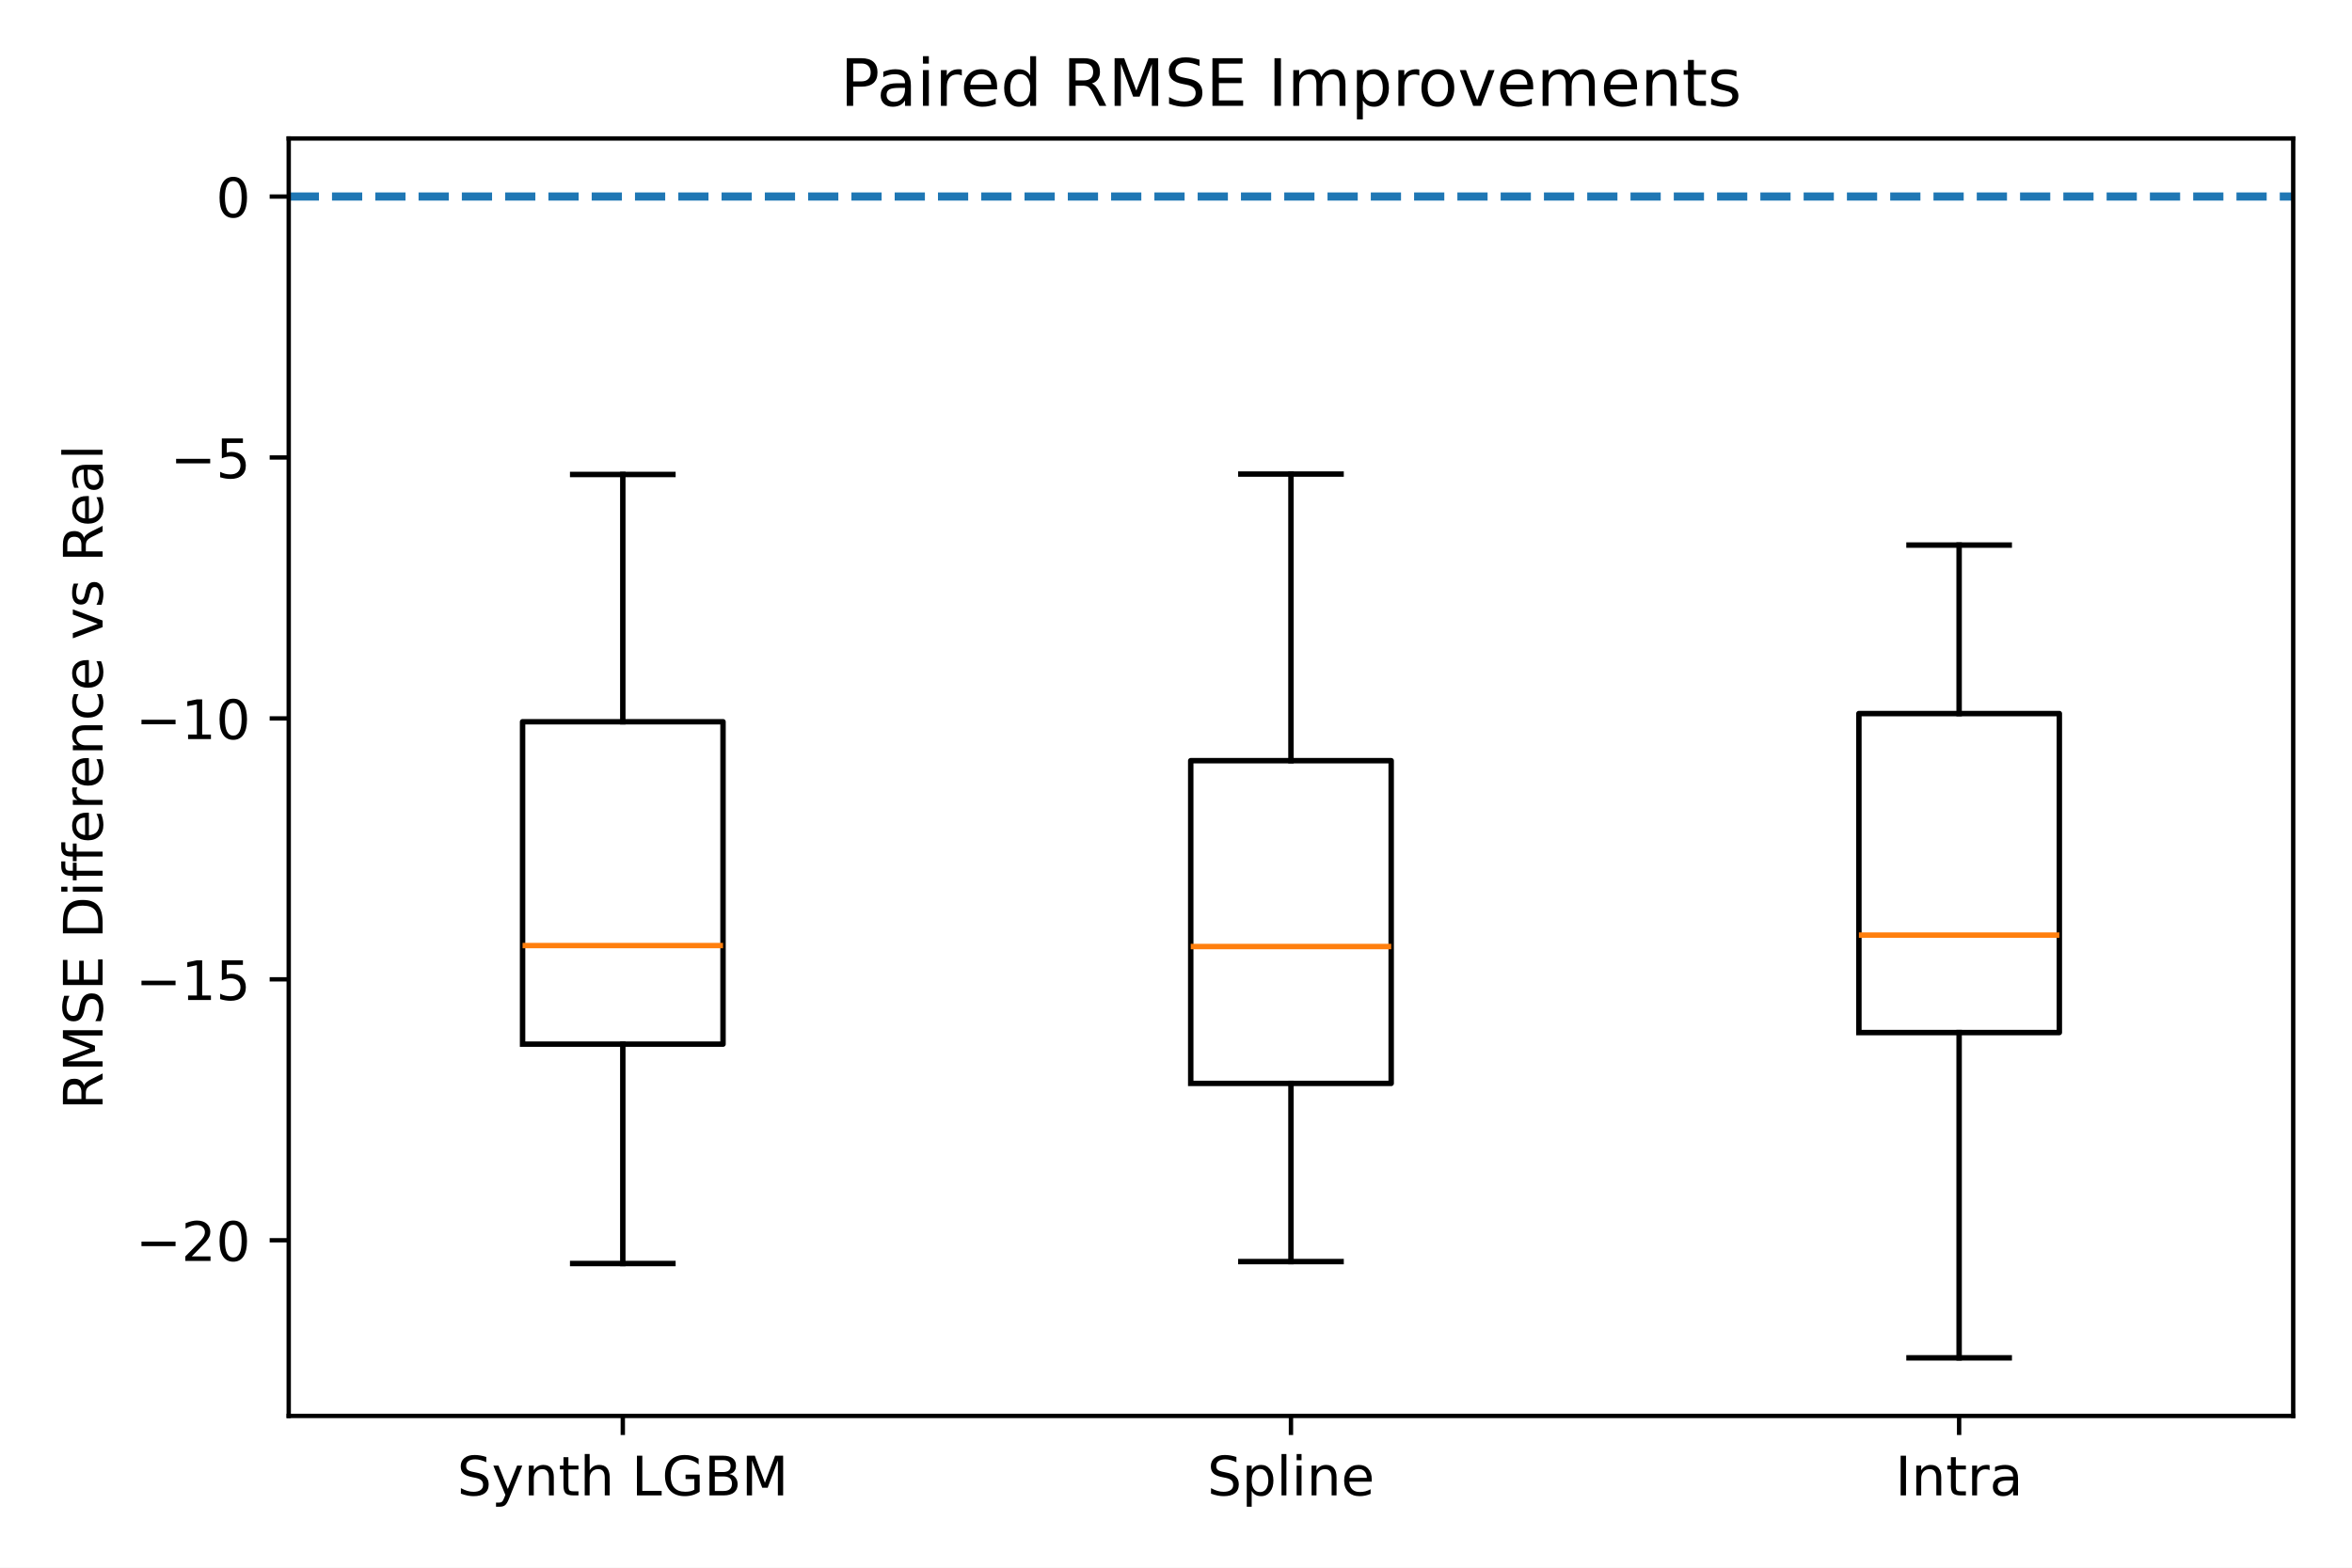
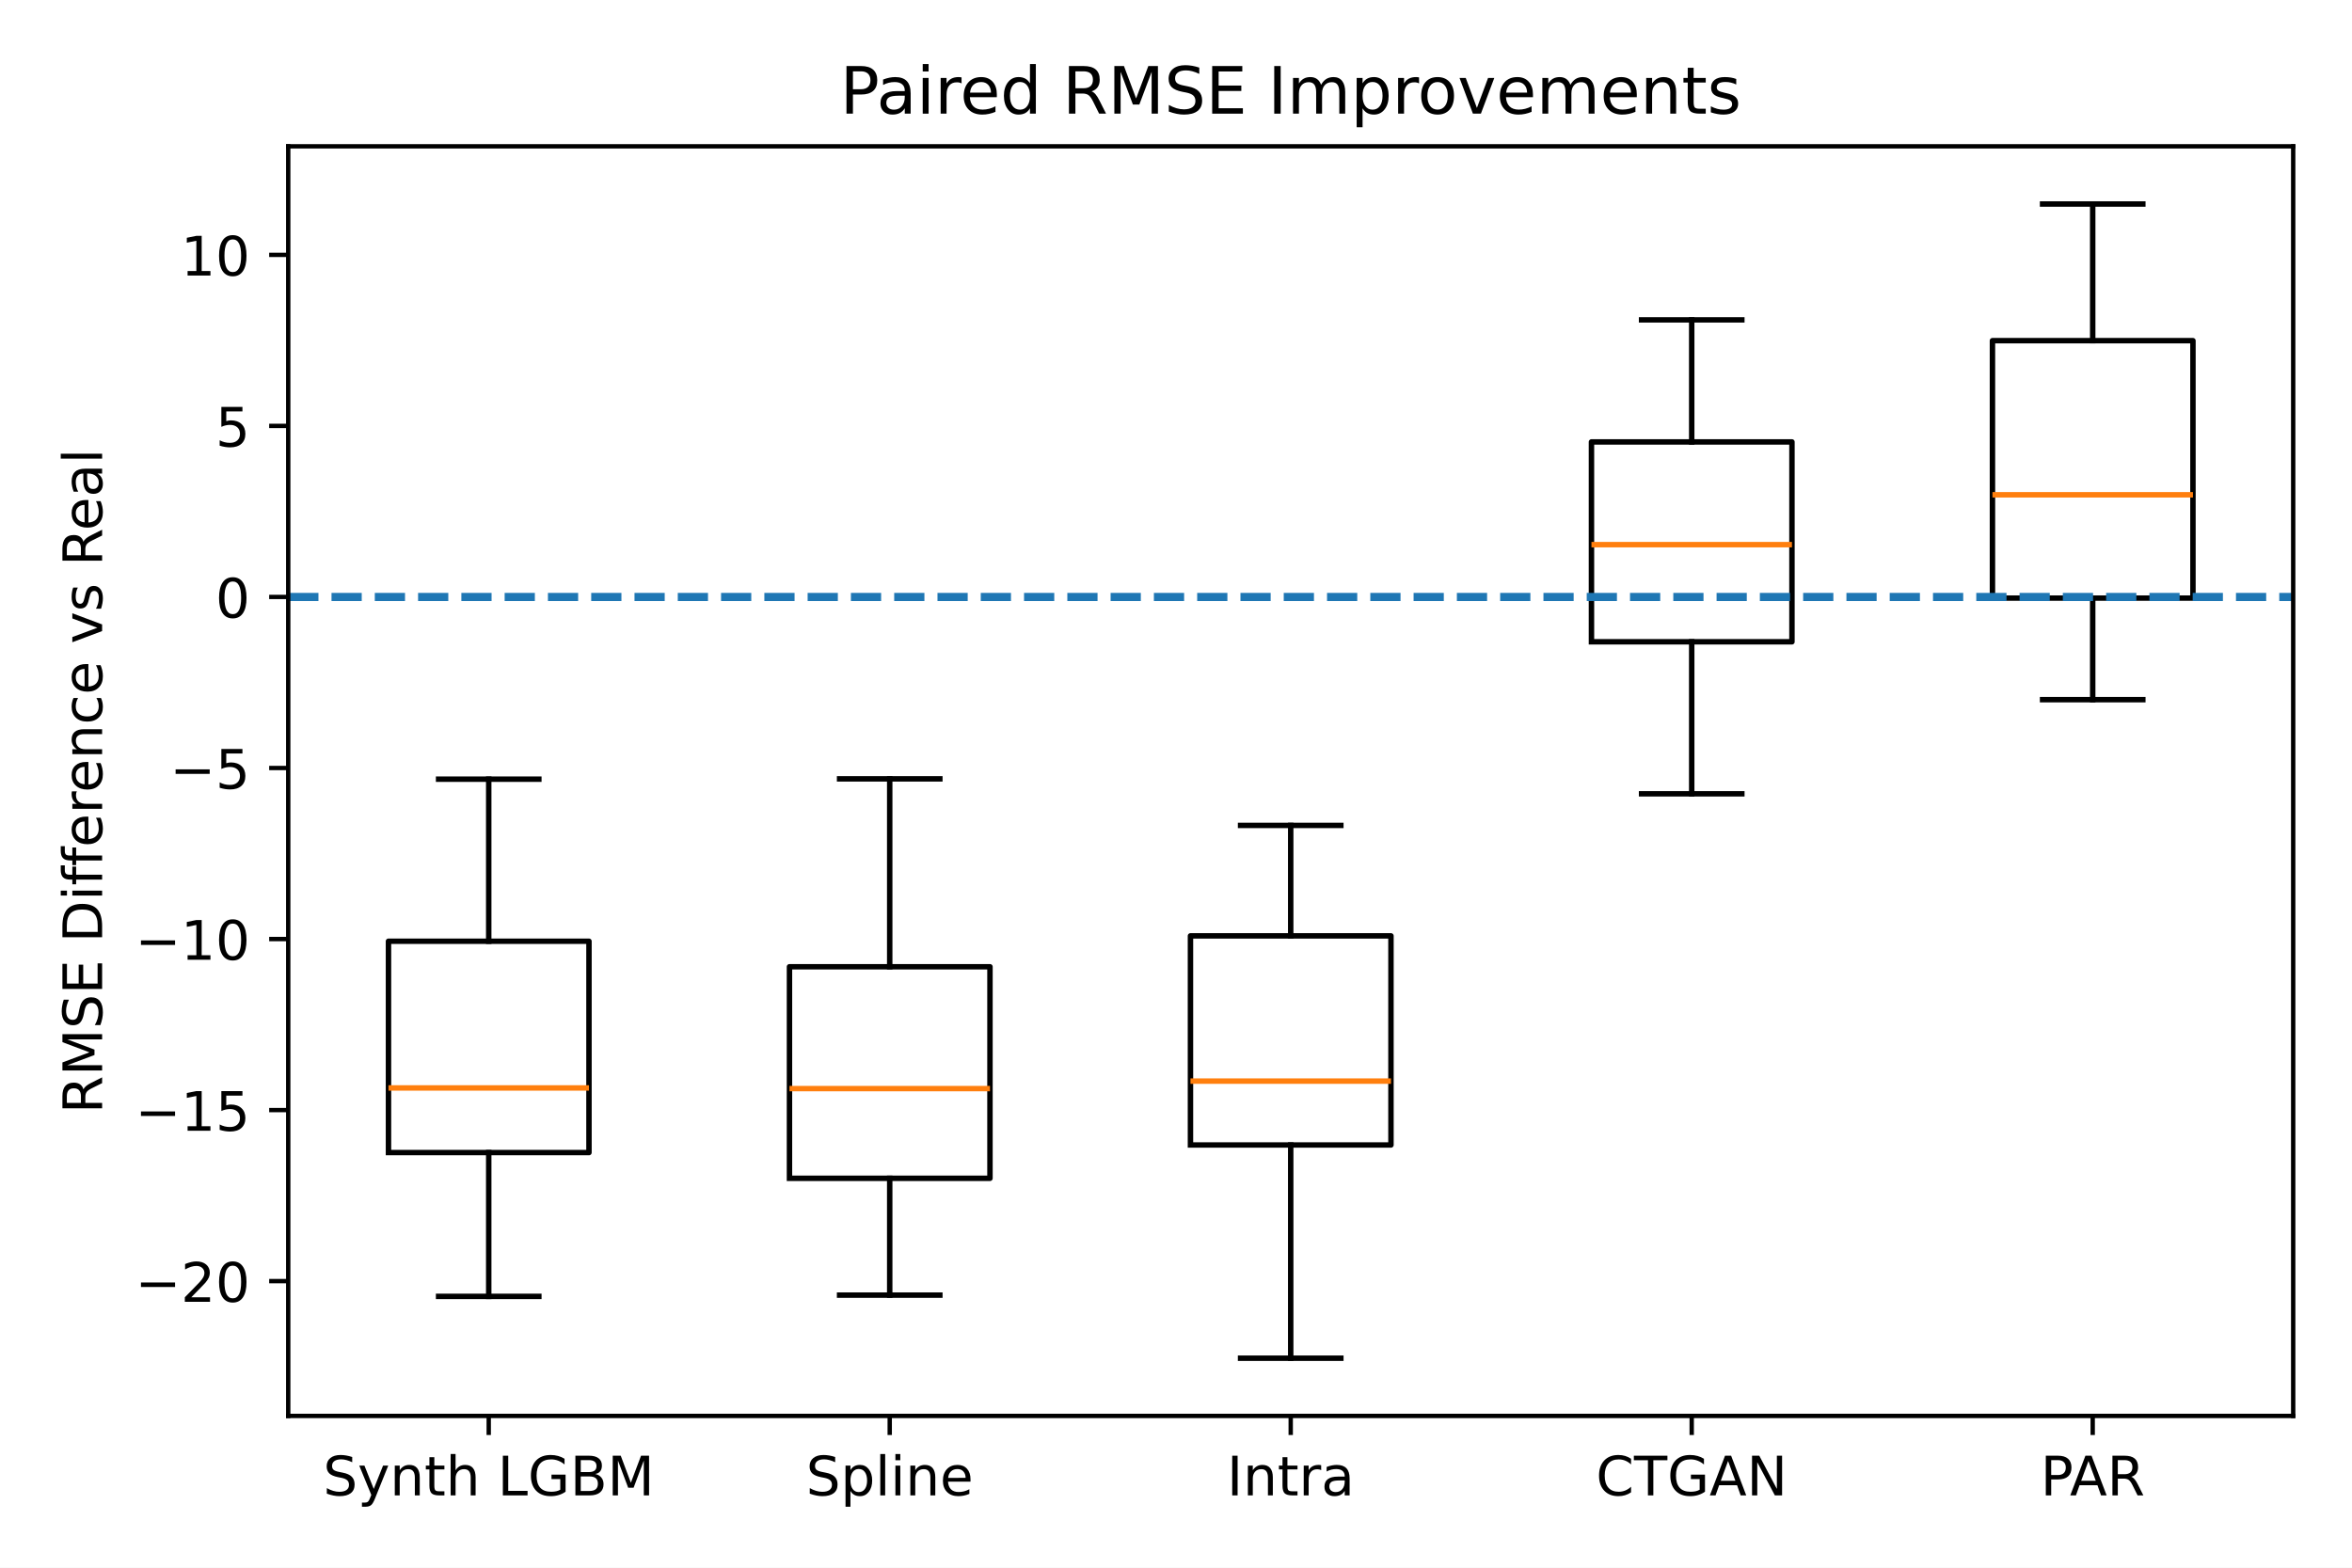
<svg xmlns="http://www.w3.org/2000/svg" xmlns:xlink="http://www.w3.org/1999/xlink" width="432pt" height="288pt" viewBox="0 0 432 288" version="1.1">
  <defs>
    <style type="text/css">*{stroke-linejoin: round; stroke-linecap: butt}</style>
  </defs>
  <g id="figure_1">
    <g id="patch_1">
      <path d="M 0 288  L 432 288  L 432 0  L 0 0  z " style="fill: #ffffff" />
    </g>
    <g id="axes_1">
      <g id="patch_2">
-         <path d="M 53.03 260.12  L 421.2 260.12  L 421.2 25.44  L 53.03 25.44  z " style="fill: #ffffff" />
+         <path d="M 52.94 260.12  L 421.2 260.12  L 421.2 26.88  L 52.94 26.88  z " style="fill: #ffffff" />
      </g>
      <g id="matplotlib.axis_1">
        <g id="xtick_1">
          <g id="line2d_1">
            <defs>
-               <path id="m89be395b38" d="M 0 0  L 0 3.5  " style="stroke: #000000; stroke-width: 0.8" />
+               <path id="m553add170c" d="M 0 0  L 0 3.5  " style="stroke: #000000; stroke-width: 0.8" />
            </defs>
            <g>
-               <use xlink:href="#m89be395b38" x="114.392" y="260.12" style="stroke: #000000; stroke-width: 0.8" />
+               <use xlink:href="#m553add170c" x="89.766" y="260.12" style="stroke: #000000; stroke-width: 0.8" />
            </g>
          </g>
          <g id="text_1">
-             <g transform="translate(83.96667 274.7184) scale(0.1 -0.1)">
+             <g transform="translate(59.341 274.7184) scale(0.1 -0.1)">
              <defs>
                <path id="DejaVuSans-53" d="M 3425 4513  L 3425 3897  Q 3066 4069 2747 4153  Q 2428 4238 2131 4238  Q 1616 4238 1336 4038  Q 1056 3838 1056 3469  Q 1056 3159 1242 3001  Q 1428 2844 1947 2747  L 2328 2669  Q 3034 2534 3370 2195  Q 3706 1856 3706 1288  Q 3706 609 3251 259  Q 2797 -91 1919 -91  Q 1588 -91 1214 -16  Q 841 59 441 206  L 441 856  Q 825 641 1194 531  Q 1563 422 1919 422  Q 2459 422 2753 634  Q 3047 847 3047 1241  Q 3047 1584 2836 1778  Q 2625 1972 2144 2069  L 1759 2144  Q 1053 2284 737 2584  Q 422 2884 422 3419  Q 422 4038 858 4394  Q 1294 4750 2059 4750  Q 2388 4750 2728 4690  Q 3069 4631 3425 4513  z " transform="scale(0.015625)" />
                <path id="DejaVuSans-79" d="M 2059 -325  Q 1816 -950 1584 -1140  Q 1353 -1331 966 -1331  L 506 -1331  L 506 -850  L 844 -850  Q 1081 -850 1212 -737  Q 1344 -625 1503 -206  L 1606 56  L 191 3500  L 800 3500  L 1894 763  L 2988 3500  L 3597 3500  L 2059 -325  z " transform="scale(0.015625)" />
                <path id="DejaVuSans-6e" d="M 3513 2113  L 3513 0  L 2938 0  L 2938 2094  Q 2938 2591 2744 2837  Q 2550 3084 2163 3084  Q 1697 3084 1428 2787  Q 1159 2491 1159 1978  L 1159 0  L 581 0  L 581 3500  L 1159 3500  L 1159 2956  Q 1366 3272 1645 3428  Q 1925 3584 2291 3584  Q 2894 3584 3203 3211  Q 3513 2838 3513 2113  z " transform="scale(0.015625)" />
                <path id="DejaVuSans-74" d="M 1172 4494  L 1172 3500  L 2356 3500  L 2356 3053  L 1172 3053  L 1172 1153  Q 1172 725 1289 603  Q 1406 481 1766 481  L 2356 481  L 2356 0  L 1766 0  Q 1100 0 847 248  Q 594 497 594 1153  L 594 3053  L 172 3053  L 172 3500  L 594 3500  L 594 4494  L 1172 4494  z " transform="scale(0.015625)" />
                <path id="DejaVuSans-68" d="M 3513 2113  L 3513 0  L 2938 0  L 2938 2094  Q 2938 2591 2744 2837  Q 2550 3084 2163 3084  Q 1697 3084 1428 2787  Q 1159 2491 1159 1978  L 1159 0  L 581 0  L 581 4863  L 1159 4863  L 1159 2956  Q 1366 3272 1645 3428  Q 1925 3584 2291 3584  Q 2894 3584 3203 3211  Q 3513 2838 3513 2113  z " transform="scale(0.015625)" />
                <path id="DejaVuSans-20" transform="scale(0.015625)" />
                <path id="DejaVuSans-4c" d="M 628 4666  L 1259 4666  L 1259 531  L 3531 531  L 3531 0  L 628 0  L 628 4666  z " transform="scale(0.015625)" />
                <path id="DejaVuSans-47" d="M 3809 666  L 3809 1919  L 2778 1919  L 2778 2438  L 4434 2438  L 4434 434  Q 4069 175 3628 42  Q 3188 -91 2688 -91  Q 1594 -91 976 548  Q 359 1188 359 2328  Q 359 3472 976 4111  Q 1594 4750 2688 4750  Q 3144 4750 3555 4637  Q 3966 4525 4313 4306  L 4313 3634  Q 3963 3931 3569 4081  Q 3175 4231 2741 4231  Q 1884 4231 1454 3753  Q 1025 3275 1025 2328  Q 1025 1384 1454 906  Q 1884 428 2741 428  Q 3075 428 3337 486  Q 3600 544 3809 666  z " transform="scale(0.015625)" />
                <path id="DejaVuSans-42" d="M 1259 2228  L 1259 519  L 2272 519  Q 2781 519 3026 730  Q 3272 941 3272 1375  Q 3272 1813 3026 2020  Q 2781 2228 2272 2228  L 1259 2228  z M 1259 4147  L 1259 2741  L 2194 2741  Q 2656 2741 2882 2914  Q 3109 3088 3109 3444  Q 3109 3797 2882 3972  Q 2656 4147 2194 4147  L 1259 4147  z M 628 4666  L 2241 4666  Q 2963 4666 3353 4366  Q 3744 4066 3744 3513  Q 3744 3084 3544 2831  Q 3344 2578 2956 2516  Q 3422 2416 3680 2098  Q 3938 1781 3938 1306  Q 3938 681 3513 340  Q 3088 0 2303 0  L 628 0  L 628 4666  z " transform="scale(0.015625)" />
                <path id="DejaVuSans-4d" d="M 628 4666  L 1569 4666  L 2759 1491  L 3956 4666  L 4897 4666  L 4897 0  L 4281 0  L 4281 4097  L 3078 897  L 2444 897  L 1241 4097  L 1241 0  L 628 0  L 628 4666  z " transform="scale(0.015625)" />
              </defs>
              <use xlink:href="#DejaVuSans-53" />
              <use xlink:href="#DejaVuSans-79" transform="translate(63.47656 0)" />
              <use xlink:href="#DejaVuSans-6e" transform="translate(122.6562 0)" />
              <use xlink:href="#DejaVuSans-74" transform="translate(186.0352 0)" />
              <use xlink:href="#DejaVuSans-68" transform="translate(225.2441 0)" />
              <use xlink:href="#DejaVuSans-20" transform="translate(288.623 0)" />
              <use xlink:href="#DejaVuSans-4c" transform="translate(320.4102 0)" />
              <use xlink:href="#DejaVuSans-47" transform="translate(376.123 0)" />
              <use xlink:href="#DejaVuSans-42" transform="translate(453.6133 0)" />
              <use xlink:href="#DejaVuSans-4d" transform="translate(522.2168 0)" />
            </g>
          </g>
        </g>
        <g id="xtick_2">
          <g id="line2d_2">
            <g>
-               <use xlink:href="#m89be395b38" x="237.115" y="260.12" style="stroke: #000000; stroke-width: 0.8" />
+               <use xlink:href="#m553add170c" x="163.418" y="260.12" style="stroke: #000000; stroke-width: 0.8" />
            </g>
          </g>
          <g id="text_2">
-             <g transform="translate(221.7431 274.7184) scale(0.1 -0.1)">
+             <g transform="translate(148.0461 274.7184) scale(0.1 -0.1)">
              <defs>
                <path id="DejaVuSans-70" d="M 1159 525  L 1159 -1331  L 581 -1331  L 581 3500  L 1159 3500  L 1159 2969  Q 1341 3281 1617 3432  Q 1894 3584 2278 3584  Q 2916 3584 3314 3078  Q 3713 2572 3713 1747  Q 3713 922 3314 415  Q 2916 -91 2278 -91  Q 1894 -91 1617 61  Q 1341 213 1159 525  z M 3116 1747  Q 3116 2381 2855 2742  Q 2594 3103 2138 3103  Q 1681 3103 1420 2742  Q 1159 2381 1159 1747  Q 1159 1113 1420 752  Q 1681 391 2138 391  Q 2594 391 2855 752  Q 3116 1113 3116 1747  z " transform="scale(0.015625)" />
                <path id="DejaVuSans-6c" d="M 603 4863  L 1178 4863  L 1178 0  L 603 0  L 603 4863  z " transform="scale(0.015625)" />
                <path id="DejaVuSans-69" d="M 603 3500  L 1178 3500  L 1178 0  L 603 0  L 603 3500  z M 603 4863  L 1178 4863  L 1178 4134  L 603 4134  L 603 4863  z " transform="scale(0.015625)" />
                <path id="DejaVuSans-65" d="M 3597 1894  L 3597 1613  L 953 1613  Q 991 1019 1311 708  Q 1631 397 2203 397  Q 2534 397 2845 478  Q 3156 559 3463 722  L 3463 178  Q 3153 47 2828 -22  Q 2503 -91 2169 -91  Q 1331 -91 842 396  Q 353 884 353 1716  Q 353 2575 817 3079  Q 1281 3584 2069 3584  Q 2775 3584 3186 3129  Q 3597 2675 3597 1894  z M 3022 2063  Q 3016 2534 2758 2815  Q 2500 3097 2075 3097  Q 1594 3097 1305 2825  Q 1016 2553 972 2059  L 3022 2063  z " transform="scale(0.015625)" />
              </defs>
              <use xlink:href="#DejaVuSans-53" />
              <use xlink:href="#DejaVuSans-70" transform="translate(63.47656 0)" />
              <use xlink:href="#DejaVuSans-6c" transform="translate(126.9531 0)" />
              <use xlink:href="#DejaVuSans-69" transform="translate(154.7363 0)" />
              <use xlink:href="#DejaVuSans-6e" transform="translate(182.5195 0)" />
              <use xlink:href="#DejaVuSans-65" transform="translate(245.8984 0)" />
            </g>
          </g>
        </g>
        <g id="xtick_3">
          <g id="line2d_3">
            <g>
-               <use xlink:href="#m89be395b38" x="359.838" y="260.12" style="stroke: #000000; stroke-width: 0.8" />
+               <use xlink:href="#m553add170c" x="237.07" y="260.12" style="stroke: #000000; stroke-width: 0.8" />
            </g>
          </g>
          <g id="text_3">
-             <g transform="translate(348.1149 274.7184) scale(0.1 -0.1)">
+             <g transform="translate(225.3466 274.7184) scale(0.1 -0.1)">
              <defs>
                <path id="DejaVuSans-49" d="M 628 4666  L 1259 4666  L 1259 0  L 628 0  L 628 4666  z " transform="scale(0.015625)" />
                <path id="DejaVuSans-72" d="M 2631 2963  Q 2534 3019 2420 3045  Q 2306 3072 2169 3072  Q 1681 3072 1420 2755  Q 1159 2438 1159 1844  L 1159 0  L 581 0  L 581 3500  L 1159 3500  L 1159 2956  Q 1341 3275 1631 3429  Q 1922 3584 2338 3584  Q 2397 3584 2469 3576  Q 2541 3569 2628 3553  L 2631 2963  z " transform="scale(0.015625)" />
                <path id="DejaVuSans-61" d="M 2194 1759  Q 1497 1759 1228 1600  Q 959 1441 959 1056  Q 959 750 1161 570  Q 1363 391 1709 391  Q 2188 391 2477 730  Q 2766 1069 2766 1631  L 2766 1759  L 2194 1759  z M 3341 1997  L 3341 0  L 2766 0  L 2766 531  Q 2569 213 2275 61  Q 1981 -91 1556 -91  Q 1019 -91 701 211  Q 384 513 384 1019  Q 384 1609 779 1909  Q 1175 2209 1959 2209  L 2766 2209  L 2766 2266  Q 2766 2663 2505 2880  Q 2244 3097 1772 3097  Q 1472 3097 1187 3025  Q 903 2953 641 2809  L 641 3341  Q 956 3463 1253 3523  Q 1550 3584 1831 3584  Q 2591 3584 2966 3190  Q 3341 2797 3341 1997  z " transform="scale(0.015625)" />
              </defs>
              <use xlink:href="#DejaVuSans-49" />
              <use xlink:href="#DejaVuSans-6e" transform="translate(29.49219 0)" />
              <use xlink:href="#DejaVuSans-74" transform="translate(92.87109 0)" />
              <use xlink:href="#DejaVuSans-72" transform="translate(132.0801 0)" />
              <use xlink:href="#DejaVuSans-61" transform="translate(173.1934 0)" />
            </g>
          </g>
        </g>
+         <g id="xtick_4">
+           <g id="line2d_4">
+             <g>
+               <use xlink:href="#m553add170c" x="310.722" y="260.12" style="stroke: #000000; stroke-width: 0.8" />
+             </g>
+           </g>
+           <g id="text_4">
+             <g transform="translate(293.1415 274.7184) scale(0.1 -0.1)">
+               <defs>
+                 <path id="DejaVuSans-43" d="M 4122 4306  L 4122 3641  Q 3803 3938 3442 4084  Q 3081 4231 2675 4231  Q 1875 4231 1450 3742  Q 1025 3253 1025 2328  Q 1025 1406 1450 917  Q 1875 428 2675 428  Q 3081 428 3442 575  Q 3803 722 4122 1019  L 4122 359  Q 3791 134 3420 21  Q 3050 -91 2638 -91  Q 1578 -91 968 557  Q 359 1206 359 2328  Q 359 3453 968 4101  Q 1578 4750 2638 4750  Q 3056 4750 3426 4639  Q 3797 4528 4122 4306  z " transform="scale(0.015625)" />
+                 <path id="DejaVuSans-54" d="M -19 4666  L 3928 4666  L 3928 4134  L 2272 4134  L 2272 0  L 1638 0  L 1638 4134  L -19 4134  L -19 4666  z " transform="scale(0.015625)" />
+                 <path id="DejaVuSans-41" d="M 2188 4044  L 1331 1722  L 3047 1722  L 2188 4044  z M 1831 4666  L 2547 4666  L 4325 0  L 3669 0  L 3244 1197  L 1141 1197  L 716 0  L 50 0  L 1831 4666  z " transform="scale(0.015625)" />
+                 <path id="DejaVuSans-4e" d="M 628 4666  L 1478 4666  L 3547 763  L 3547 4666  L 4159 4666  L 4159 0  L 3309 0  L 1241 3903  L 1241 0  L 628 0  L 628 4666  z " transform="scale(0.015625)" />
+               </defs>
+               <use xlink:href="#DejaVuSans-43" />
+               <use xlink:href="#DejaVuSans-54" transform="translate(69.82422 0)" />
+               <use xlink:href="#DejaVuSans-47" transform="translate(130.9082 0)" />
+               <use xlink:href="#DejaVuSans-41" transform="translate(208.3984 0)" />
+               <use xlink:href="#DejaVuSans-4e" transform="translate(276.8066 0)" />
+             </g>
+           </g>
+         </g>
+         <g id="xtick_5">
+           <g id="line2d_5">
+             <g>
+               <use xlink:href="#m553add170c" x="384.374" y="260.12" style="stroke: #000000; stroke-width: 0.8" />
+             </g>
+           </g>
+           <g id="text_5">
+             <g transform="translate(374.7834 274.7184) scale(0.1 -0.1)">
+               <defs>
+                 <path id="DejaVuSans-50" d="M 1259 4147  L 1259 2394  L 2053 2394  Q 2494 2394 2734 2622  Q 2975 2850 2975 3272  Q 2975 3691 2734 3919  Q 2494 4147 2053 4147  L 1259 4147  z M 628 4666  L 2053 4666  Q 2838 4666 3239 4311  Q 3641 3956 3641 3272  Q 3641 2581 3239 2228  Q 2838 1875 2053 1875  L 1259 1875  L 1259 0  L 628 0  L 628 4666  z " transform="scale(0.015625)" />
+                 <path id="DejaVuSans-52" d="M 2841 2188  Q 3044 2119 3236 1894  Q 3428 1669 3622 1275  L 4263 0  L 3584 0  L 2988 1197  Q 2756 1666 2539 1819  Q 2322 1972 1947 1972  L 1259 1972  L 1259 0  L 628 0  L 628 4666  L 2053 4666  Q 2853 4666 3247 4331  Q 3641 3997 3641 3322  Q 3641 2881 3436 2590  Q 3231 2300 2841 2188  z M 1259 4147  L 1259 2491  L 2053 2491  Q 2509 2491 2742 2702  Q 2975 2913 2975 3322  Q 2975 3731 2742 3939  Q 2509 4147 2053 4147  L 1259 4147  z " transform="scale(0.015625)" />
+               </defs>
+               <use xlink:href="#DejaVuSans-50" />
+               <use xlink:href="#DejaVuSans-41" transform="translate(53.92773 0)" />
+               <use xlink:href="#DejaVuSans-52" transform="translate(122.3359 0)" />
+             </g>
+           </g>
+         </g>
      </g>
      <g id="matplotlib.axis_2">
        <g id="ytick_1">
-           <g id="line2d_4">
+           <g id="line2d_6">
            <defs>
-               <path id="mcb63cc8523" d="M 0 0  L -3.5 0  " style="stroke: #000000; stroke-width: 0.8" />
+               <path id="m196d01b5f8" d="M 0 0  L -3.5 0  " style="stroke: #000000; stroke-width: 0.8" />
            </defs>
            <g>
-               <use xlink:href="#mcb63cc8523" x="53.03" y="227.848" style="stroke: #000000; stroke-width: 0.8" />
-             </g>
-           </g>
-           <g id="text_4">
-             <g transform="translate(24.92531 231.6476) scale(0.1 -0.1)">
+               <use xlink:href="#m196d01b5f8" x="52.94" y="235.356" style="stroke: #000000; stroke-width: 0.8" />
+             </g>
+           </g>
+           <g id="text_6">
+             <g transform="translate(24.83531 239.1555) scale(0.1 -0.1)">
              <defs>
                <path id="DejaVuSans-2212" d="M 678 2272  L 4684 2272  L 4684 1741  L 678 1741  L 678 2272  z " transform="scale(0.015625)" />
                <path id="DejaVuSans-32" d="M 1228 531  L 3431 531  L 3431 0  L 469 0  L 469 531  Q 828 903 1448 1529  Q 2069 2156 2228 2338  Q 2531 2678 2651 2914  Q 2772 3150 2772 3378  Q 2772 3750 2511 3984  Q 2250 4219 1831 4219  Q 1534 4219 1204 4116  Q 875 4013 500 3803  L 500 4441  Q 881 4594 1212 4672  Q 1544 4750 1819 4750  Q 2544 4750 2975 4387  Q 3406 4025 3406 3419  Q 3406 3131 3298 2873  Q 3191 2616 2906 2266  Q 2828 2175 2409 1742  Q 1991 1309 1228 531  z " transform="scale(0.015625)" />
                <path id="DejaVuSans-30" d="M 2034 4250  Q 1547 4250 1301 3770  Q 1056 3291 1056 2328  Q 1056 1369 1301 889  Q 1547 409 2034 409  Q 2525 409 2770 889  Q 3016 1369 3016 2328  Q 3016 3291 2770 3770  Q 2525 4250 2034 4250  z M 2034 4750  Q 2819 4750 3233 4129  Q 3647 3509 3647 2328  Q 3647 1150 3233 529  Q 2819 -91 2034 -91  Q 1250 -91 836 529  Q 422 1150 422 2328  Q 422 3509 836 4129  Q 1250 4750 2034 4750  z " transform="scale(0.015625)" />
              </defs>
              <use xlink:href="#DejaVuSans-2212" />
              <use xlink:href="#DejaVuSans-32" transform="translate(83.78906 0)" />
              <use xlink:href="#DejaVuSans-30" transform="translate(147.4121 0)" />
            </g>
          </g>
        </g>
        <g id="ytick_2">
-           <g id="line2d_5">
-             <g>
-               <use xlink:href="#mcb63cc8523" x="53.03" y="179.913" style="stroke: #000000; stroke-width: 0.8" />
-             </g>
-           </g>
-           <g id="text_5">
-             <g transform="translate(24.92531 183.7123) scale(0.1 -0.1)">
+           <g id="line2d_7">
+             <g>
+               <use xlink:href="#m196d01b5f8" x="52.94" y="203.934" style="stroke: #000000; stroke-width: 0.8" />
+             </g>
+           </g>
+           <g id="text_7">
+             <g transform="translate(24.83531 207.7332) scale(0.1 -0.1)">
              <defs>
                <path id="DejaVuSans-31" d="M 794 531  L 1825 531  L 1825 4091  L 703 3866  L 703 4441  L 1819 4666  L 2450 4666  L 2450 531  L 3481 531  L 3481 0  L 794 0  L 794 531  z " transform="scale(0.015625)" />
                <path id="DejaVuSans-35" d="M 691 4666  L 3169 4666  L 3169 4134  L 1269 4134  L 1269 2991  Q 1406 3038 1543 3061  Q 1681 3084 1819 3084  Q 2600 3084 3056 2656  Q 3513 2228 3513 1497  Q 3513 744 3044 326  Q 2575 -91 1722 -91  Q 1428 -91 1123 -41  Q 819 9 494 109  L 494 744  Q 775 591 1075 516  Q 1375 441 1709 441  Q 2250 441 2565 725  Q 2881 1009 2881 1497  Q 2881 1984 2565 2268  Q 2250 2553 1709 2553  Q 1456 2553 1204 2497  Q 953 2441 691 2322  L 691 4666  z " transform="scale(0.015625)" />
              </defs>
              <use xlink:href="#DejaVuSans-2212" />
              <use xlink:href="#DejaVuSans-31" transform="translate(83.78906 0)" />
              <use xlink:href="#DejaVuSans-35" transform="translate(147.4121 0)" />
            </g>
          </g>
        </g>
        <g id="ytick_3">
-           <g id="line2d_6">
-             <g>
-               <use xlink:href="#mcb63cc8523" x="53.03" y="131.978" style="stroke: #000000; stroke-width: 0.8" />
-             </g>
-           </g>
-           <g id="text_6">
-             <g transform="translate(24.92531 135.777) scale(0.1 -0.1)">
+           <g id="line2d_8">
+             <g>
+               <use xlink:href="#m196d01b5f8" x="52.94" y="172.512" style="stroke: #000000; stroke-width: 0.8" />
+             </g>
+           </g>
+           <g id="text_8">
+             <g transform="translate(24.83531 176.311) scale(0.1 -0.1)">
              <use xlink:href="#DejaVuSans-2212" />
              <use xlink:href="#DejaVuSans-31" transform="translate(83.78906 0)" />
              <use xlink:href="#DejaVuSans-30" transform="translate(147.4121 0)" />
            </g>
          </g>
        </g>
        <g id="ytick_4">
-           <g id="line2d_7">
-             <g>
-               <use xlink:href="#mcb63cc8523" x="53.03" y="84.043" style="stroke: #000000; stroke-width: 0.8" />
-             </g>
-           </g>
-           <g id="text_7">
-             <g transform="translate(31.28781 87.84177) scale(0.1 -0.1)">
+           <g id="line2d_9">
+             <g>
+               <use xlink:href="#m196d01b5f8" x="52.94" y="141.09" style="stroke: #000000; stroke-width: 0.8" />
+             </g>
+           </g>
+           <g id="text_9">
+             <g transform="translate(31.19781 144.8888) scale(0.1 -0.1)">
              <use xlink:href="#DejaVuSans-2212" />
              <use xlink:href="#DejaVuSans-35" transform="translate(83.78906 0)" />
            </g>
          </g>
        </g>
        <g id="ytick_5">
-           <g id="line2d_8">
-             <g>
-               <use xlink:href="#mcb63cc8523" x="53.03" y="36.107" style="stroke: #000000; stroke-width: 0.8" />
-             </g>
-           </g>
-           <g id="text_8">
-             <g transform="translate(39.6675 39.90649) scale(0.1 -0.1)">
+           <g id="line2d_10">
+             <g>
+               <use xlink:href="#m196d01b5f8" x="52.94" y="109.667" style="stroke: #000000; stroke-width: 0.8" />
+             </g>
+           </g>
+           <g id="text_10">
+             <g transform="translate(39.5775 113.4666) scale(0.1 -0.1)">
              <use xlink:href="#DejaVuSans-30" />
            </g>
          </g>
        </g>
-         <g id="text_9">
-           <g transform="translate(18.84562 203.862) rotate(-90) scale(0.1 -0.1)">
+         <g id="ytick_6">
+           <g id="line2d_11">
+             <g>
+               <use xlink:href="#m196d01b5f8" x="52.94" y="78.245" style="stroke: #000000; stroke-width: 0.8" />
+             </g>
+           </g>
+           <g id="text_11">
+             <g transform="translate(39.5775 82.04434) scale(0.1 -0.1)">
+               <use xlink:href="#DejaVuSans-35" />
+             </g>
+           </g>
+         </g>
+         <g id="ytick_7">
+           <g id="line2d_12">
+             <g>
+               <use xlink:href="#m196d01b5f8" x="52.94" y="46.823" style="stroke: #000000; stroke-width: 0.8" />
+             </g>
+           </g>
+           <g id="text_12">
+             <g transform="translate(33.215 50.62211) scale(0.1 -0.1)">
+               <use xlink:href="#DejaVuSans-31" />
+               <use xlink:href="#DejaVuSans-30" transform="translate(63.62305 0)" />
+             </g>
+           </g>
+         </g>
+         <g id="text_13">
+           <g transform="translate(18.75562 204.582) rotate(-90) scale(0.1 -0.1)">
            <defs>
-               <path id="DejaVuSans-52" d="M 2841 2188  Q 3044 2119 3236 1894  Q 3428 1669 3622 1275  L 4263 0  L 3584 0  L 2988 1197  Q 2756 1666 2539 1819  Q 2322 1972 1947 1972  L 1259 1972  L 1259 0  L 628 0  L 628 4666  L 2053 4666  Q 2853 4666 3247 4331  Q 3641 3997 3641 3322  Q 3641 2881 3436 2590  Q 3231 2300 2841 2188  z M 1259 4147  L 1259 2491  L 2053 2491  Q 2509 2491 2742 2702  Q 2975 2913 2975 3322  Q 2975 3731 2742 3939  Q 2509 4147 2053 4147  L 1259 4147  z " transform="scale(0.015625)" />
              <path id="DejaVuSans-45" d="M 628 4666  L 3578 4666  L 3578 4134  L 1259 4134  L 1259 2753  L 3481 2753  L 3481 2222  L 1259 2222  L 1259 531  L 3634 531  L 3634 0  L 628 0  L 628 4666  z " transform="scale(0.015625)" />
              <path id="DejaVuSans-44" d="M 1259 4147  L 1259 519  L 2022 519  Q 2988 519 3436 956  Q 3884 1394 3884 2338  Q 3884 3275 3436 3711  Q 2988 4147 2022 4147  L 1259 4147  z M 628 4666  L 1925 4666  Q 3281 4666 3915 4102  Q 4550 3538 4550 2338  Q 4550 1131 3912 565  Q 3275 0 1925 0  L 628 0  L 628 4666  z " transform="scale(0.015625)" />
              <path id="DejaVuSans-66" d="M 2375 4863  L 2375 4384  L 1825 4384  Q 1516 4384 1395 4259  Q 1275 4134 1275 3809  L 1275 3500  L 2222 3500  L 2222 3053  L 1275 3053  L 1275 0  L 697 0  L 697 3053  L 147 3053  L 147 3500  L 697 3500  L 697 3744  Q 697 4328 969 4595  Q 1241 4863 1831 4863  L 2375 4863  z " transform="scale(0.015625)" />
              <path id="DejaVuSans-63" d="M 3122 3366  L 3122 2828  Q 2878 2963 2633 3030  Q 2388 3097 2138 3097  Q 1578 3097 1268 2742  Q 959 2388 959 1747  Q 959 1106 1268 751  Q 1578 397 2138 397  Q 2388 397 2633 464  Q 2878 531 3122 666  L 3122 134  Q 2881 22 2623 -34  Q 2366 -91 2075 -91  Q 1284 -91 818 406  Q 353 903 353 1747  Q 353 2603 823 3093  Q 1294 3584 2113 3584  Q 2378 3584 2631 3529  Q 2884 3475 3122 3366  z " transform="scale(0.015625)" />
              <path id="DejaVuSans-76" d="M 191 3500  L 800 3500  L 1894 563  L 2988 3500  L 3597 3500  L 2284 0  L 1503 0  L 191 3500  z " transform="scale(0.015625)" />
              <path id="DejaVuSans-73" d="M 2834 3397  L 2834 2853  Q 2591 2978 2328 3040  Q 2066 3103 1784 3103  Q 1356 3103 1142 2972  Q 928 2841 928 2578  Q 928 2378 1081 2264  Q 1234 2150 1697 2047  L 1894 2003  Q 2506 1872 2764 1633  Q 3022 1394 3022 966  Q 3022 478 2636 193  Q 2250 -91 1575 -91  Q 1294 -91 989 -36  Q 684 19 347 128  L 347 722  Q 666 556 975 473  Q 1284 391 1588 391  Q 1994 391 2212 530  Q 2431 669 2431 922  Q 2431 1156 2273 1281  Q 2116 1406 1581 1522  L 1381 1569  Q 847 1681 609 1914  Q 372 2147 372 2553  Q 372 3047 722 3315  Q 1072 3584 1716 3584  Q 2034 3584 2315 3537  Q 2597 3491 2834 3397  z " transform="scale(0.015625)" />
            </defs>
            <use xlink:href="#DejaVuSans-52" />
            <use xlink:href="#DejaVuSans-4d" transform="translate(69.48242 0)" />
            <use xlink:href="#DejaVuSans-53" transform="translate(155.7617 0)" />
            <use xlink:href="#DejaVuSans-45" transform="translate(219.2383 0)" />
            <use xlink:href="#DejaVuSans-20" transform="translate(282.4219 0)" />
            <use xlink:href="#DejaVuSans-44" transform="translate(314.209 0)" />
            <use xlink:href="#DejaVuSans-69" transform="translate(391.2109 0)" />
            <use xlink:href="#DejaVuSans-66" transform="translate(418.9941 0)" />
            <use xlink:href="#DejaVuSans-66" transform="translate(454.1992 0)" />
            <use xlink:href="#DejaVuSans-65" transform="translate(489.4043 0)" />
            <use xlink:href="#DejaVuSans-72" transform="translate(550.9277 0)" />
            <use xlink:href="#DejaVuSans-65" transform="translate(589.791 0)" />
            <use xlink:href="#DejaVuSans-6e" transform="translate(651.3145 0)" />
            <use xlink:href="#DejaVuSans-63" transform="translate(714.6934 0)" />
            <use xlink:href="#DejaVuSans-65" transform="translate(769.6738 0)" />
            <use xlink:href="#DejaVuSans-20" transform="translate(831.1973 0)" />
            <use xlink:href="#DejaVuSans-76" transform="translate(862.9844 0)" />
            <use xlink:href="#DejaVuSans-73" transform="translate(922.1641 0)" />
            <use xlink:href="#DejaVuSans-20" transform="translate(974.2637 0)" />
            <use xlink:href="#DejaVuSans-52" transform="translate(1006.051 0)" />
            <use xlink:href="#DejaVuSans-65" transform="translate(1071.033 0)" />
            <use xlink:href="#DejaVuSans-61" transform="translate(1132.557 0)" />
            <use xlink:href="#DejaVuSans-6c" transform="translate(1193.836 0)" />
          </g>
        </g>
      </g>
-       <g id="line2d_9">
-         <path d="M 95.983 191.819  L 132.8 191.819  L 132.8 132.594  L 95.983 132.594  L 95.983 191.819  " clip-path="url(#p8f670cc648)" style="fill: none; stroke: #000000; stroke-linecap: square" />
-       </g>
-       <g id="line2d_10">
-         <path d="M 114.392 191.819  L 114.392 232.126  " clip-path="url(#p8f670cc648)" style="fill: none; stroke: #000000; stroke-linecap: square" />
-       </g>
-       <g id="line2d_11">
-         <path d="M 114.392 132.594  L 114.392 87.166  " clip-path="url(#p8f670cc648)" style="fill: none; stroke: #000000; stroke-linecap: square" />
-       </g>
-       <g id="line2d_12">
-         <path d="M 105.187 232.126  L 123.596 232.126  " clip-path="url(#p8f670cc648)" style="fill: none; stroke: #000000; stroke-linecap: square" />
-       </g>
      <g id="line2d_13">
-         <path d="M 105.187 87.166  L 123.596 87.166  " clip-path="url(#p8f670cc648)" style="fill: none; stroke: #000000; stroke-linecap: square" />
-       </g>
-       <g id="line2d_14" />
+         <path d="M 71.353 211.738  L 108.179 211.738  L 108.179 172.916  L 71.353 172.916  L 71.353 211.738  " clip-path="url(#pa72b353ee7)" style="fill: none; stroke: #000000; stroke-linecap: square" />
+       </g>
+       <g id="line2d_14">
+         <path d="M 89.766 211.738  L 89.766 238.16  " clip-path="url(#pa72b353ee7)" style="fill: none; stroke: #000000; stroke-linecap: square" />
+       </g>
      <g id="line2d_15">
-         <path d="M 218.707 199.032  L 255.524 199.032  L 255.524 139.746  L 218.707 139.746  L 218.707 199.032  " clip-path="url(#p8f670cc648)" style="fill: none; stroke: #000000; stroke-linecap: square" />
+         <path d="M 89.766 172.916  L 89.766 143.137  " clip-path="url(#pa72b353ee7)" style="fill: none; stroke: #000000; stroke-linecap: square" />
      </g>
      <g id="line2d_16">
-         <path d="M 237.115 199.032  L 237.115 231.768  " clip-path="url(#p8f670cc648)" style="fill: none; stroke: #000000; stroke-linecap: square" />
+         <path d="M 80.559 238.16  L 98.972 238.16  " clip-path="url(#pa72b353ee7)" style="fill: none; stroke: #000000; stroke-linecap: square" />
      </g>
      <g id="line2d_17">
-         <path d="M 237.115 139.746  L 237.115 87.091  " clip-path="url(#p8f670cc648)" style="fill: none; stroke: #000000; stroke-linecap: square" />
-       </g>
-       <g id="line2d_18">
-         <path d="M 227.911 231.768  L 246.319 231.768  " clip-path="url(#p8f670cc648)" style="fill: none; stroke: #000000; stroke-linecap: square" />
-       </g>
+         <path d="M 80.559 143.137  L 98.972 143.137  " clip-path="url(#pa72b353ee7)" style="fill: none; stroke: #000000; stroke-linecap: square" />
+       </g>
+       <g id="line2d_18" />
      <g id="line2d_19">
-         <path d="M 227.911 87.091  L 246.319 87.091  " clip-path="url(#p8f670cc648)" style="fill: none; stroke: #000000; stroke-linecap: square" />
-       </g>
-       <g id="line2d_20" />
+         <path d="M 145.005 216.467  L 181.831 216.467  L 181.831 177.604  L 145.005 177.604  L 145.005 216.467  " clip-path="url(#pa72b353ee7)" style="fill: none; stroke: #000000; stroke-linecap: square" />
+       </g>
+       <g id="line2d_20">
+         <path d="M 163.418 216.467  L 163.418 237.926  " clip-path="url(#pa72b353ee7)" style="fill: none; stroke: #000000; stroke-linecap: square" />
+       </g>
      <g id="line2d_21">
-         <path d="M 341.43 189.69  L 378.247 189.69  L 378.247 131.09  L 341.43 131.09  L 341.43 189.69  " clip-path="url(#p8f670cc648)" style="fill: none; stroke: #000000; stroke-linecap: square" />
+         <path d="M 163.418 177.604  L 163.418 143.088  " clip-path="url(#pa72b353ee7)" style="fill: none; stroke: #000000; stroke-linecap: square" />
      </g>
      <g id="line2d_22">
-         <path d="M 359.838 189.69  L 359.838 249.453  " clip-path="url(#p8f670cc648)" style="fill: none; stroke: #000000; stroke-linecap: square" />
+         <path d="M 154.212 237.926  L 172.625 237.926  " clip-path="url(#pa72b353ee7)" style="fill: none; stroke: #000000; stroke-linecap: square" />
      </g>
      <g id="line2d_23">
-         <path d="M 359.838 131.09  L 359.838 100.134  " clip-path="url(#p8f670cc648)" style="fill: none; stroke: #000000; stroke-linecap: square" />
-       </g>
-       <g id="line2d_24">
-         <path d="M 350.634 249.453  L 369.043 249.453  " clip-path="url(#p8f670cc648)" style="fill: none; stroke: #000000; stroke-linecap: square" />
-       </g>
+         <path d="M 154.212 143.088  L 172.625 143.088  " clip-path="url(#pa72b353ee7)" style="fill: none; stroke: #000000; stroke-linecap: square" />
+       </g>
+       <g id="line2d_24" />
      <g id="line2d_25">
-         <path d="M 350.634 100.134  L 369.043 100.134  " clip-path="url(#p8f670cc648)" style="fill: none; stroke: #000000; stroke-linecap: square" />
-       </g>
-       <g id="line2d_26" />
+         <path d="M 218.657 210.343  L 255.483 210.343  L 255.483 171.93  L 218.657 171.93  L 218.657 210.343  " clip-path="url(#pa72b353ee7)" style="fill: none; stroke: #000000; stroke-linecap: square" />
+       </g>
+       <g id="line2d_26">
+         <path d="M 237.07 210.343  L 237.07 249.518  " clip-path="url(#pa72b353ee7)" style="fill: none; stroke: #000000; stroke-linecap: square" />
+       </g>
      <g id="line2d_27">
-         <path d="M 53.03 36.107  L 421.2 36.107  " clip-path="url(#p8f670cc648)" style="fill: none; stroke-dasharray: 5.55,2.4; stroke-dashoffset: 0; stroke: #1f77b4; stroke-width: 1.5" />
+         <path d="M 237.07 171.93  L 237.07 151.638  " clip-path="url(#pa72b353ee7)" style="fill: none; stroke: #000000; stroke-linecap: square" />
      </g>
      <g id="line2d_28">
-         <path d="M 95.983 173.71  L 132.8 173.71  " clip-path="url(#p8f670cc648)" style="fill: none; stroke: #ff7f0e" />
+         <path d="M 227.863 249.518  L 246.276 249.518  " clip-path="url(#pa72b353ee7)" style="fill: none; stroke: #000000; stroke-linecap: square" />
      </g>
      <g id="line2d_29">
-         <path d="M 218.707 173.892  L 255.524 173.892  " clip-path="url(#p8f670cc648)" style="fill: none; stroke: #ff7f0e" />
-       </g>
-       <g id="line2d_30">
-         <path d="M 341.43 171.791  L 378.247 171.791  " clip-path="url(#p8f670cc648)" style="fill: none; stroke: #ff7f0e" />
+         <path d="M 227.863 151.638  L 246.276 151.638  " clip-path="url(#pa72b353ee7)" style="fill: none; stroke: #000000; stroke-linecap: square" />
+       </g>
+       <g id="line2d_30" />
+       <g id="line2d_31">
+         <path d="M 292.309 117.905  L 329.135 117.905  L 329.135 81.187  L 292.309 81.187  L 292.309 117.905  " clip-path="url(#pa72b353ee7)" style="fill: none; stroke: #000000; stroke-linecap: square" />
+       </g>
+       <g id="line2d_32">
+         <path d="M 310.722 117.905  L 310.722 145.831  " clip-path="url(#pa72b353ee7)" style="fill: none; stroke: #000000; stroke-linecap: square" />
+       </g>
+       <g id="line2d_33">
+         <path d="M 310.722 81.187  L 310.722 58.763  " clip-path="url(#pa72b353ee7)" style="fill: none; stroke: #000000; stroke-linecap: square" />
+       </g>
+       <g id="line2d_34">
+         <path d="M 301.515 145.831  L 319.928 145.831  " clip-path="url(#pa72b353ee7)" style="fill: none; stroke: #000000; stroke-linecap: square" />
+       </g>
+       <g id="line2d_35">
+         <path d="M 301.515 58.763  L 319.928 58.763  " clip-path="url(#pa72b353ee7)" style="fill: none; stroke: #000000; stroke-linecap: square" />
+       </g>
+       <g id="line2d_36" />
+       <g id="line2d_37">
+         <path d="M 365.961 109.877  L 402.787 109.877  L 402.787 62.585  L 365.961 62.585  L 365.961 109.877  " clip-path="url(#pa72b353ee7)" style="fill: none; stroke: #000000; stroke-linecap: square" />
+       </g>
+       <g id="line2d_38">
+         <path d="M 384.374 109.877  L 384.374 128.531  " clip-path="url(#pa72b353ee7)" style="fill: none; stroke: #000000; stroke-linecap: square" />
+       </g>
+       <g id="line2d_39">
+         <path d="M 384.374 62.585  L 384.374 37.482  " clip-path="url(#pa72b353ee7)" style="fill: none; stroke: #000000; stroke-linecap: square" />
+       </g>
+       <g id="line2d_40">
+         <path d="M 375.168 128.531  L 393.58 128.531  " clip-path="url(#pa72b353ee7)" style="fill: none; stroke: #000000; stroke-linecap: square" />
+       </g>
+       <g id="line2d_41">
+         <path d="M 375.168 37.482  L 393.58 37.482  " clip-path="url(#pa72b353ee7)" style="fill: none; stroke: #000000; stroke-linecap: square" />
+       </g>
+       <g id="line2d_42" />
+       <g id="line2d_43">
+         <path d="M 52.94 109.667  L 421.2 109.667  " clip-path="url(#pa72b353ee7)" style="fill: none; stroke-dasharray: 5.55,2.4; stroke-dashoffset: 0; stroke: #1f77b4; stroke-width: 1.5" />
+       </g>
+       <g id="line2d_44">
+         <path d="M 71.353 199.868  L 108.179 199.868  " clip-path="url(#pa72b353ee7)" style="fill: none; stroke: #ff7f0e" />
+       </g>
+       <g id="line2d_45">
+         <path d="M 145.005 199.987  L 181.831 199.987  " clip-path="url(#pa72b353ee7)" style="fill: none; stroke: #ff7f0e" />
+       </g>
+       <g id="line2d_46">
+         <path d="M 218.657 198.61  L 255.483 198.61  " clip-path="url(#pa72b353ee7)" style="fill: none; stroke: #ff7f0e" />
+       </g>
+       <g id="line2d_47">
+         <path d="M 292.309 100.053  L 329.135 100.053  " clip-path="url(#pa72b353ee7)" style="fill: none; stroke: #ff7f0e" />
+       </g>
+       <g id="line2d_48">
+         <path d="M 365.961 90.9  L 402.787 90.9  " clip-path="url(#pa72b353ee7)" style="fill: none; stroke: #ff7f0e" />
      </g>
      <g id="patch_3">
-         <path d="M 53.03 260.12  L 53.03 25.44  " style="fill: none; stroke: #000000; stroke-width: 0.8; stroke-linejoin: miter; stroke-linecap: square" />
+         <path d="M 52.94 260.12  L 52.94 26.88  " style="fill: none; stroke: #000000; stroke-width: 0.8; stroke-linejoin: miter; stroke-linecap: square" />
      </g>
      <g id="patch_4">
-         <path d="M 421.2 260.12  L 421.2 25.44  " style="fill: none; stroke: #000000; stroke-width: 0.8; stroke-linejoin: miter; stroke-linecap: square" />
+         <path d="M 421.2 260.12  L 421.2 26.88  " style="fill: none; stroke: #000000; stroke-width: 0.8; stroke-linejoin: miter; stroke-linecap: square" />
      </g>
      <g id="patch_5">
-         <path d="M 53.03 260.12  L 421.2 260.12  " style="fill: none; stroke: #000000; stroke-width: 0.8; stroke-linejoin: miter; stroke-linecap: square" />
+         <path d="M 52.94 260.12  L 421.2 260.12  " style="fill: none; stroke: #000000; stroke-width: 0.8; stroke-linejoin: miter; stroke-linecap: square" />
      </g>
      <g id="patch_6">
-         <path d="M 53.03 25.44  L 421.2 25.44  " style="fill: none; stroke: #000000; stroke-width: 0.8; stroke-linejoin: miter; stroke-linecap: square" />
-       </g>
-       <g id="text_10">
-         <g transform="translate(154.345 19.44) scale(0.12 -0.12)">
+         <path d="M 52.94 26.88  L 421.2 26.88  " style="fill: none; stroke: #000000; stroke-width: 0.8; stroke-linejoin: miter; stroke-linecap: square" />
+       </g>
+       <g id="text_14">
+         <g transform="translate(154.3 20.88) scale(0.12 -0.12)">
          <defs>
-             <path id="DejaVuSans-50" d="M 1259 4147  L 1259 2394  L 2053 2394  Q 2494 2394 2734 2622  Q 2975 2850 2975 3272  Q 2975 3691 2734 3919  Q 2494 4147 2053 4147  L 1259 4147  z M 628 4666  L 2053 4666  Q 2838 4666 3239 4311  Q 3641 3956 3641 3272  Q 3641 2581 3239 2228  Q 2838 1875 2053 1875  L 1259 1875  L 1259 0  L 628 0  L 628 4666  z " transform="scale(0.015625)" />
            <path id="DejaVuSans-64" d="M 2906 2969  L 2906 4863  L 3481 4863  L 3481 0  L 2906 0  L 2906 525  Q 2725 213 2448 61  Q 2172 -91 1784 -91  Q 1150 -91 751 415  Q 353 922 353 1747  Q 353 2572 751 3078  Q 1150 3584 1784 3584  Q 2172 3584 2448 3432  Q 2725 3281 2906 2969  z M 947 1747  Q 947 1113 1208 752  Q 1469 391 1925 391  Q 2381 391 2643 752  Q 2906 1113 2906 1747  Q 2906 2381 2643 2742  Q 2381 3103 1925 3103  Q 1469 3103 1208 2742  Q 947 2381 947 1747  z " transform="scale(0.015625)" />
            <path id="DejaVuSans-6d" d="M 3328 2828  Q 3544 3216 3844 3400  Q 4144 3584 4550 3584  Q 5097 3584 5394 3201  Q 5691 2819 5691 2113  L 5691 0  L 5113 0  L 5113 2094  Q 5113 2597 4934 2840  Q 4756 3084 4391 3084  Q 3944 3084 3684 2787  Q 3425 2491 3425 1978  L 3425 0  L 2847 0  L 2847 2094  Q 2847 2600 2669 2842  Q 2491 3084 2119 3084  Q 1678 3084 1418 2786  Q 1159 2488 1159 1978  L 1159 0  L 581 0  L 581 3500  L 1159 3500  L 1159 2956  Q 1356 3278 1631 3431  Q 1906 3584 2284 3584  Q 2666 3584 2933 3390  Q 3200 3197 3328 2828  z " transform="scale(0.015625)" />
            <path id="DejaVuSans-6f" d="M 1959 3097  Q 1497 3097 1228 2736  Q 959 2375 959 1747  Q 959 1119 1226 758  Q 1494 397 1959 397  Q 2419 397 2687 759  Q 2956 1122 2956 1747  Q 2956 2369 2687 2733  Q 2419 3097 1959 3097  z M 1959 3584  Q 2709 3584 3137 3096  Q 3566 2609 3566 1747  Q 3566 888 3137 398  Q 2709 -91 1959 -91  Q 1206 -91 779 398  Q 353 888 353 1747  Q 353 2609 779 3096  Q 1206 3584 1959 3584  z " transform="scale(0.015625)" />
          </defs>
          <use xlink:href="#DejaVuSans-50" />
          <use xlink:href="#DejaVuSans-61" transform="translate(55.80273 0)" />
          <use xlink:href="#DejaVuSans-69" transform="translate(117.082 0)" />
          <use xlink:href="#DejaVuSans-72" transform="translate(144.8652 0)" />
          <use xlink:href="#DejaVuSans-65" transform="translate(183.7285 0)" />
          <use xlink:href="#DejaVuSans-64" transform="translate(245.252 0)" />
          <use xlink:href="#DejaVuSans-20" transform="translate(308.7285 0)" />
          <use xlink:href="#DejaVuSans-52" transform="translate(340.5156 0)" />
          <use xlink:href="#DejaVuSans-4d" transform="translate(409.998 0)" />
          <use xlink:href="#DejaVuSans-53" transform="translate(496.2773 0)" />
          <use xlink:href="#DejaVuSans-45" transform="translate(559.7539 0)" />
          <use xlink:href="#DejaVuSans-20" transform="translate(622.9375 0)" />
          <use xlink:href="#DejaVuSans-49" transform="translate(654.7246 0)" />
          <use xlink:href="#DejaVuSans-6d" transform="translate(684.2168 0)" />
          <use xlink:href="#DejaVuSans-70" transform="translate(781.6289 0)" />
          <use xlink:href="#DejaVuSans-72" transform="translate(845.1055 0)" />
          <use xlink:href="#DejaVuSans-6f" transform="translate(883.9688 0)" />
          <use xlink:href="#DejaVuSans-76" transform="translate(945.1504 0)" />
          <use xlink:href="#DejaVuSans-65" transform="translate(1004.33 0)" />
          <use xlink:href="#DejaVuSans-6d" transform="translate(1065.854 0)" />
          <use xlink:href="#DejaVuSans-65" transform="translate(1163.266 0)" />
          <use xlink:href="#DejaVuSans-6e" transform="translate(1224.789 0)" />
          <use xlink:href="#DejaVuSans-74" transform="translate(1288.168 0)" />
          <use xlink:href="#DejaVuSans-73" transform="translate(1327.377 0)" />
        </g>
      </g>
    </g>
  </g>
  <defs>
-     <clipPath id="p8f670cc648">
-       <rect x="53.03" y="25.44" width="368.17" height="234.68" />
+     <clipPath id="pa72b353ee7">
+       <rect x="52.94" y="26.88" width="368.26" height="233.24" />
    </clipPath>
  </defs>
</svg>
